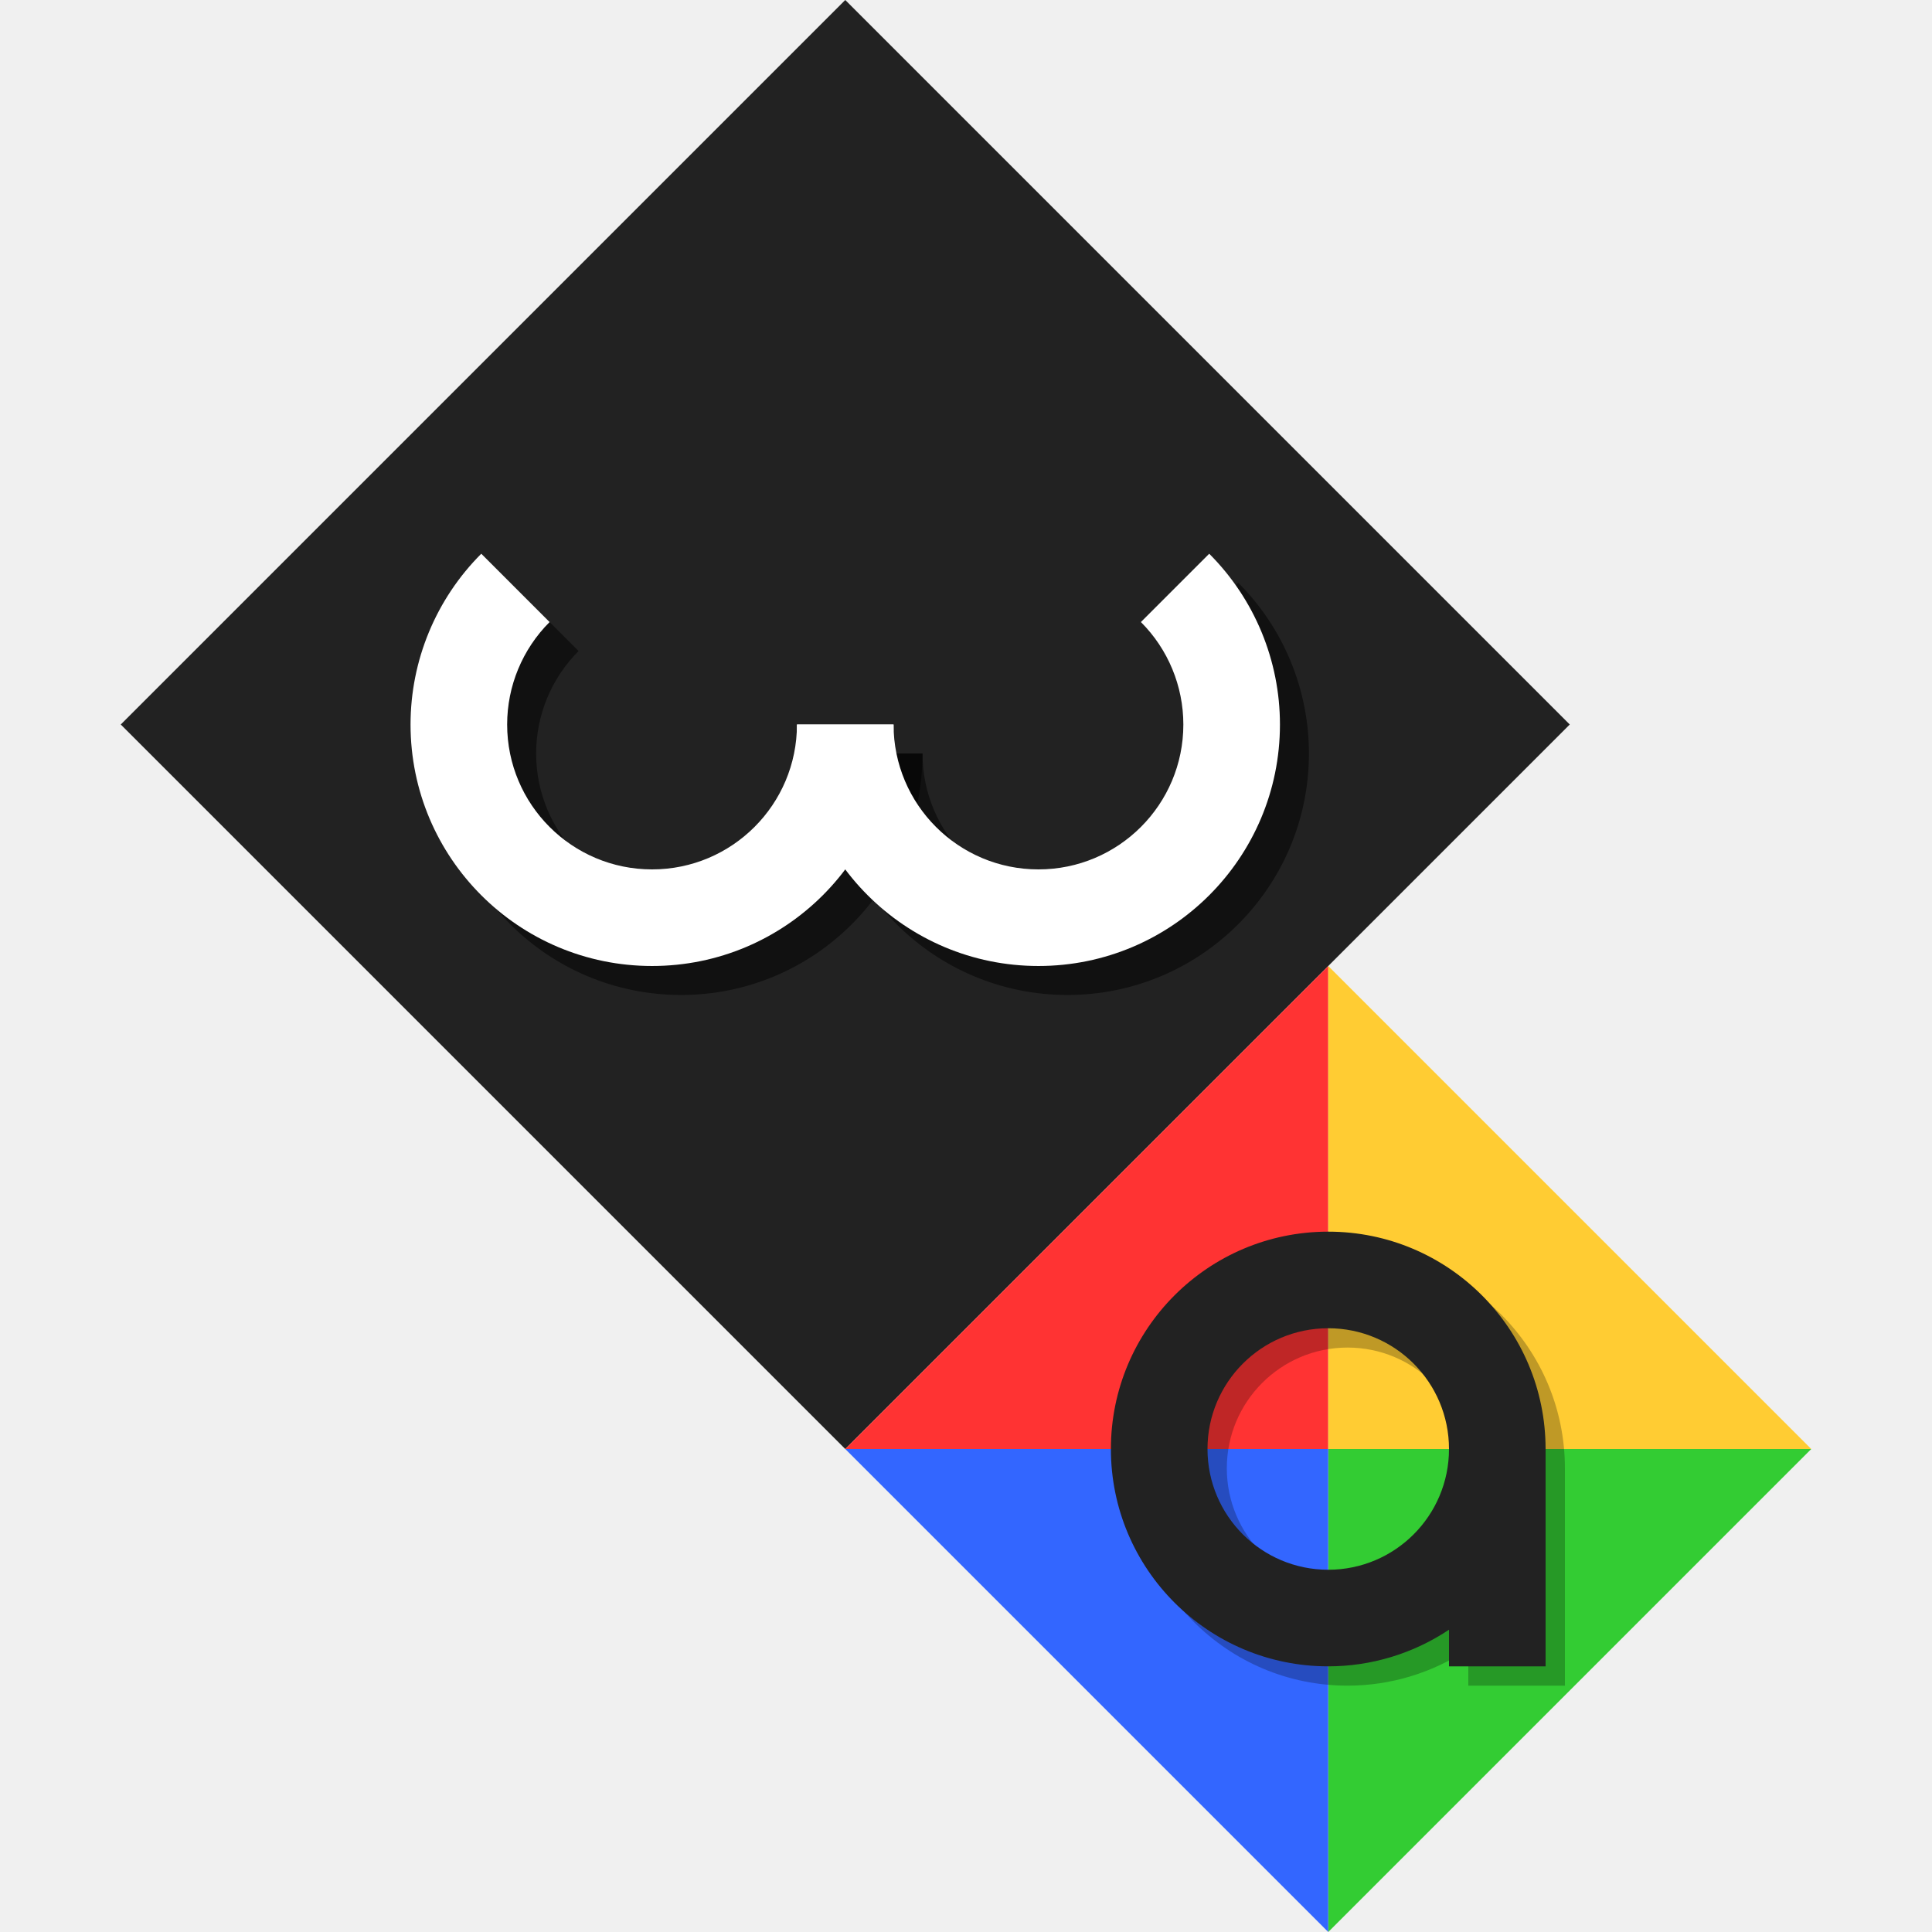
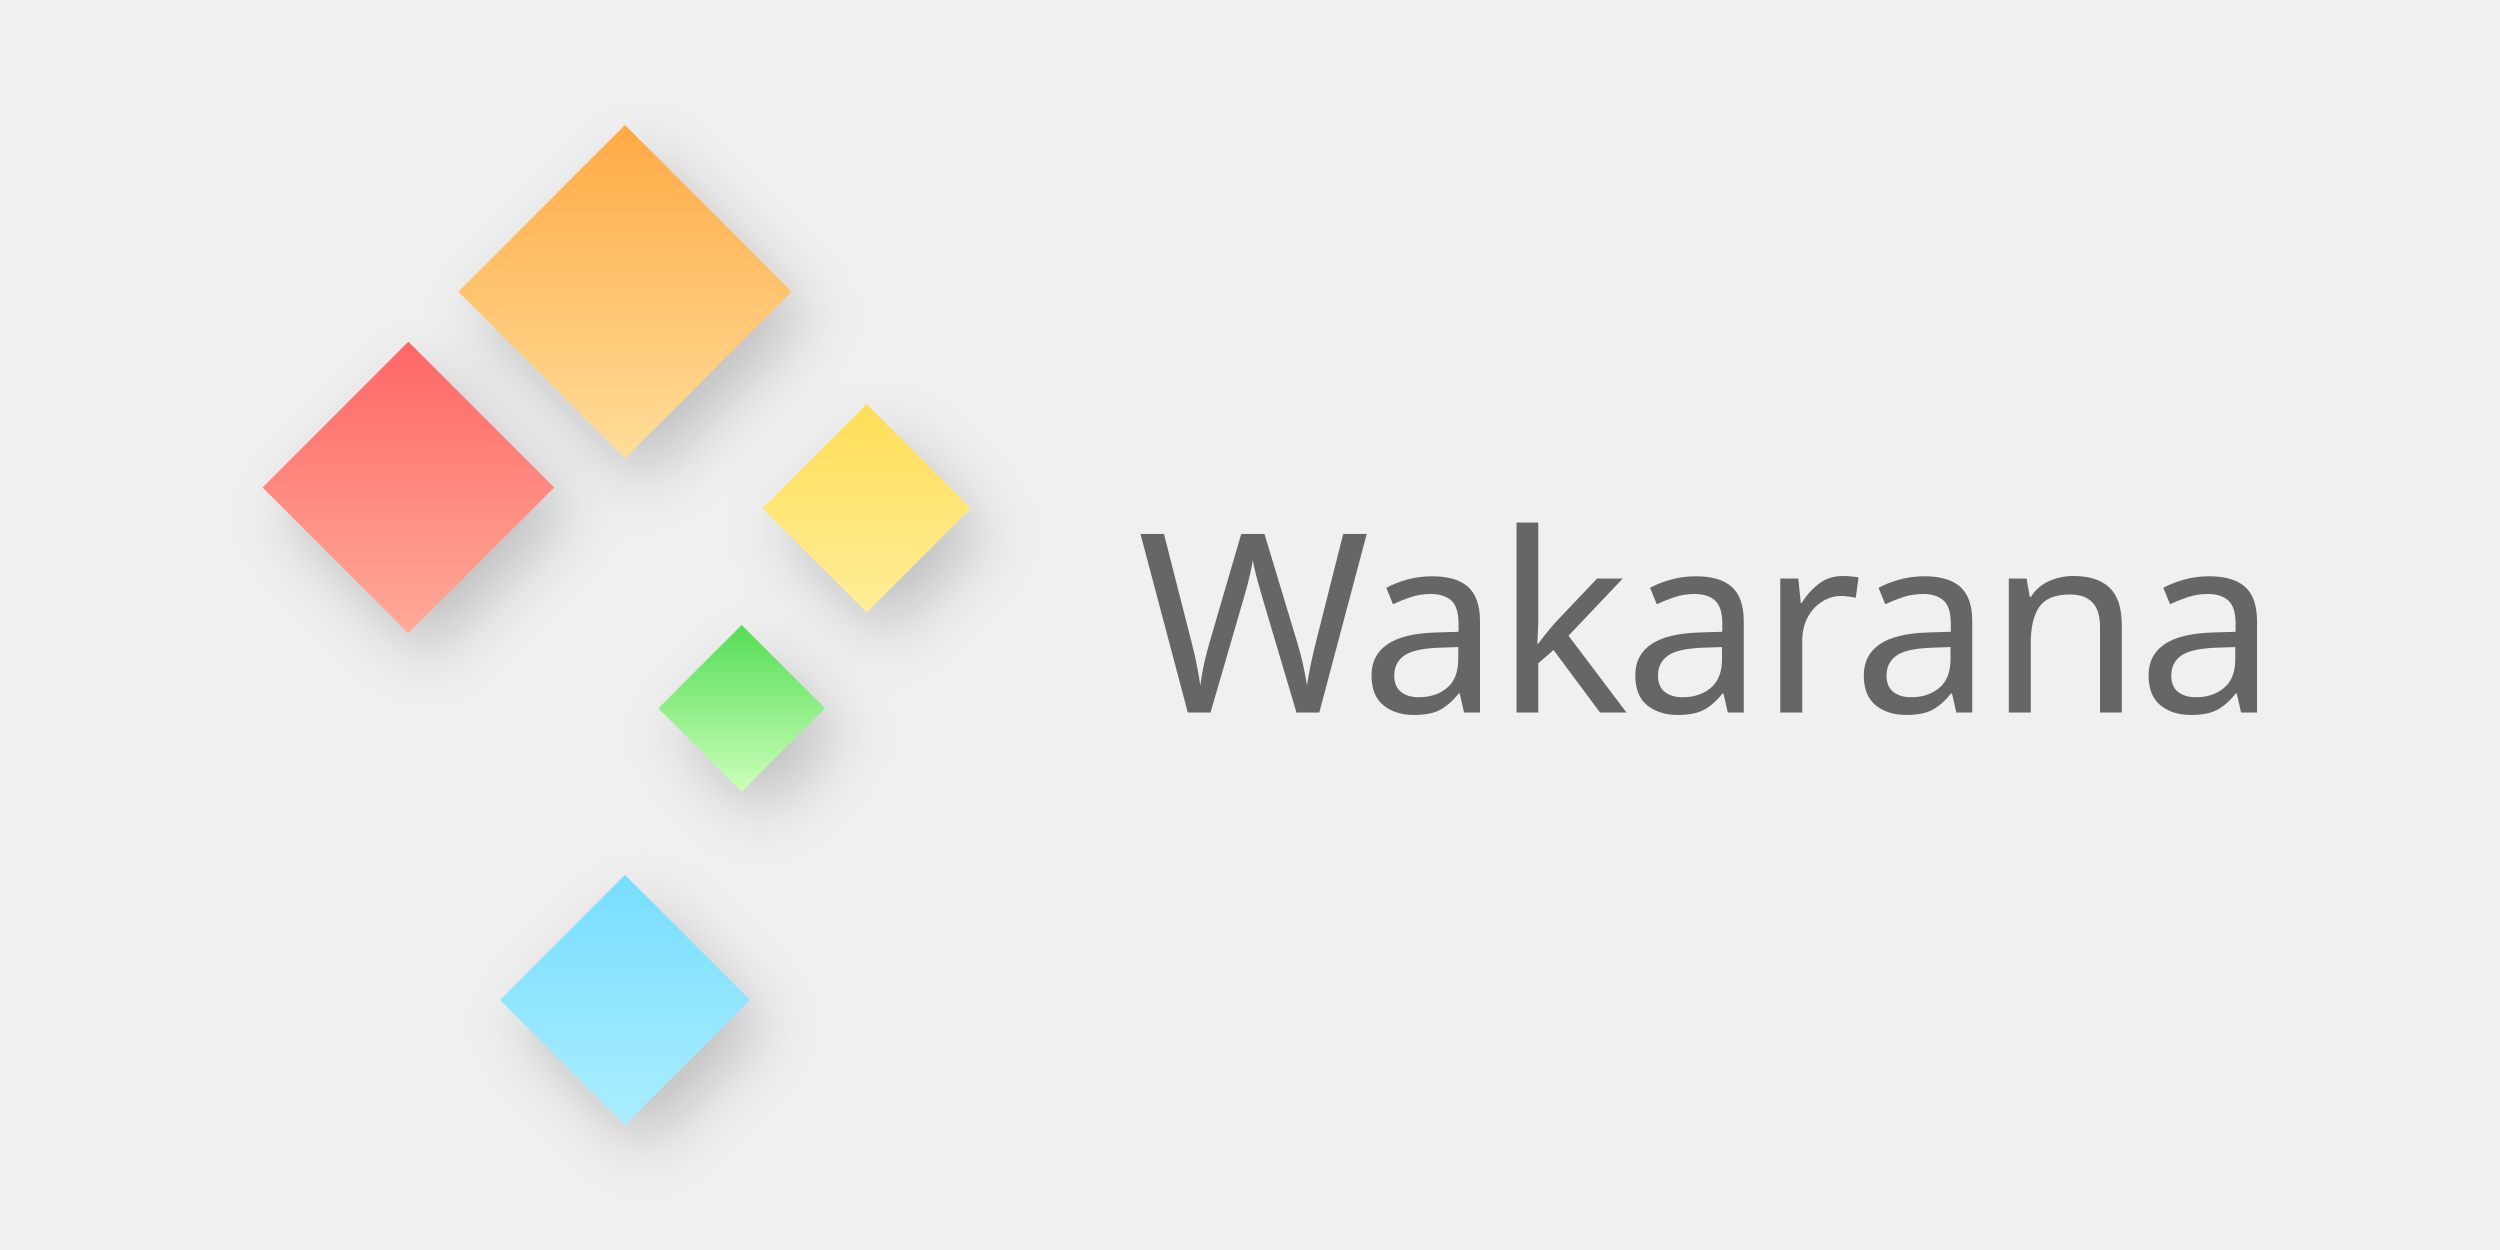
- <svg xmlns="http://www.w3.org/2000/svg" width="800" height="800" viewBox="0 0 211.667 211.667" version="1.1" id="svg8">
-   <defs id="defs2" />
+ <svg xmlns="http://www.w3.org/2000/svg" xmlns:xlink="http://www.w3.org/1999/xlink" width="1500" height="750" viewBox="0 0 396.875 198.438" version="1.1" id="svg8">
+   <defs id="defs2">
+     <linearGradient id="linearGradient2766">
+       <stop style="stop-color:#77ddff;stop-opacity:1;" offset="0" id="stop2762" />
+       <stop style="stop-color:#aaeeff;stop-opacity:1;" offset="1" id="stop2764" />
+     </linearGradient>
+     <linearGradient id="linearGradient2758">
+       <stop style="stop-color:#55dd55;stop-opacity:1;" offset="0" id="stop2754" />
+       <stop style="stop-color:#ccffbb;stop-opacity:1;" offset="1" id="stop2756" />
+     </linearGradient>
+     <linearGradient id="linearGradient2750">
+       <stop style="stop-color:#ffdd55;stop-opacity:1;" offset="0" id="stop2746" />
+       <stop style="stop-color:#ffee99;stop-opacity:1;" offset="1" id="stop2748" />
+     </linearGradient>
+     <linearGradient id="linearGradient2742">
+       <stop style="stop-color:#ffaa44;stop-opacity:1;" offset="0" id="stop2738" />
+       <stop style="stop-color:#ffdd99;stop-opacity:1;" offset="1" id="stop2740" />
+     </linearGradient>
+     <linearGradient id="linearGradient2647">
+       <stop style="stop-color:#ff6666;stop-opacity:1;" offset="0" id="stop2643" />
+       <stop style="stop-color:#ffaa99;stop-opacity:1;" offset="1" id="stop2645" />
+     </linearGradient>
+     <linearGradient xlink:href="#linearGradient2647" id="linearGradient2649" x1="71.438" y1="60.854" x2="71.438" y2="107.156" gradientUnits="userSpaceOnUse" gradientTransform="translate(-6.614582,-6.614583)" />
+     <linearGradient xlink:href="#linearGradient2742" id="linearGradient2744" x1="105.833" y1="26.458" x2="105.833" y2="79.375" gradientUnits="userSpaceOnUse" gradientTransform="translate(-6.614582,-6.614583)" />
+     <linearGradient xlink:href="#linearGradient2750" id="linearGradient2752" x1="144.198" y1="70.776" x2="144.198" y2="103.849" gradientUnits="userSpaceOnUse" gradientTransform="translate(-6.614582,-6.614583)" />
+     <linearGradient xlink:href="#linearGradient2758" id="linearGradient2760" x1="124.354" y1="105.833" x2="124.354" y2="132.292" gradientUnits="userSpaceOnUse" gradientTransform="translate(-6.614582,-6.614583)" />
+     <linearGradient xlink:href="#linearGradient2766" id="linearGradient2768" x1="105.833" y1="145.521" x2="105.833" y2="185.208" gradientUnits="userSpaceOnUse" gradientTransform="translate(-6.614582,-6.614583)" />
+     <filter style="color-interpolation-filters:sRGB" id="filter5472" x="-0.107" y="-0.076" width="1.24" height="1.176">
+       <feFlood flood-opacity="0.2" flood-color="rgb(0,0,0)" result="flood" id="feFlood5462" />
+       <feComposite in="flood" in2="SourceGraphic" operator="in" result="composite1" id="feComposite5464" />
+       <feGaussianBlur in="composite1" stdDeviation="5" result="blur" id="feGaussianBlur5466" />
+       <feOffset dx="3" dy="4" result="offset" id="feOffset5468" />
+       <feComposite in="SourceGraphic" in2="offset" operator="over" result="composite2" id="feComposite5470" />
+     </filter>
+   </defs>
  <g id="layer1">
-     <path style="fill:#222222;fill-opacity:1;stroke:none;stroke-width:0.265px;stroke-linecap:butt;stroke-linejoin:miter;stroke-opacity:1" d="m 92.604,0 -79.375,79.375 79.375,79.375 79.375,-79.375 z" id="path833" />
-     <path style="fill:#ff3333;fill-opacity:1;stroke:none;stroke-width:0.265px;stroke-linecap:butt;stroke-linejoin:miter;stroke-opacity:1" d="M 92.604,158.75 145.521,105.833 V 158.75 Z" id="path837" />
-     <path style="fill:#ffcc33;fill-opacity:1;stroke:none;stroke-width:0.265px;stroke-linecap:butt;stroke-linejoin:miter;stroke-opacity:1" d="M 145.521,105.833 198.438,158.75 h -52.917 z" id="path837-3" />
-     <path style="fill:#33cc33;fill-opacity:1;stroke:none;stroke-width:0.265px;stroke-linecap:butt;stroke-linejoin:miter;stroke-opacity:1" d="m 198.438,158.75 -52.917,52.917 V 158.75 Z" id="path837-6" />
-     <path style="fill:#3366ff;fill-opacity:1;stroke:none;stroke-width:0.265px;stroke-linecap:butt;stroke-linejoin:miter;stroke-opacity:1" d="M 145.521,211.667 92.604,158.75 h 52.917 z" id="path837-7" />
-     <path id="path877-6" style="fill:#000000;fill-opacity:0.5;stroke:none;stroke-width:4.763" d="M 55.904,63.841 A 26.458,26.458 0 0 0 48.154,82.55 26.458,26.458 0 0 0 74.613,109.008 26.458,26.458 0 0 0 101.071,82.55 H 90.488 a 15.875,15.875 0 0 1 -15.875,15.875 15.875,15.875 0 0 1 -15.875,-15.875 15.875,15.875 0 0 1 4.65,-11.225 z" />
-     <path id="path877" style="fill:#ffffff;fill-opacity:1;stroke:none;stroke-width:4.763" d="M 52.729,60.666 A 26.458,26.458 0 0 0 44.979,79.375 26.458,26.458 0 0 0 71.438,105.833 26.458,26.458 0 0 0 97.896,79.375 h -10.583 a 15.875,15.875 0 0 1 -15.875,15.875 15.875,15.875 0 0 1 -15.875,-15.875 15.875,15.875 0 0 1 4.65,-11.225 z" />
-     <path id="path877-5-2" style="fill:#000000;fill-opacity:0.5;stroke:none;stroke-width:4.763" d="m 135.655,63.841 a 26.458,26.458 0 0 1 7.749,18.709 26.458,26.458 0 0 1 -26.458,26.458 26.458,26.458 0 0 1 -26.458,-26.458 h 10.583 a 15.875,15.875 0 0 0 15.875,15.875 15.875,15.875 0 0 0 15.875,-15.875 15.875,15.875 0 0 0 -4.65,-11.225 z" />
-     <path id="path877-5" style="fill:#ffffff;fill-opacity:1;stroke:none;stroke-width:4.763" d="m 132.48,60.666 a 26.458,26.458 0 0 1 7.749,18.709 26.458,26.458 0 0 1 -26.458,26.458 26.458,26.458 0 0 1 -26.458,-26.458 h 10.583 a 15.875,15.875 0 0 0 15.875,15.875 15.875,15.875 0 0 0 15.875,-15.875 15.875,15.875 0 0 0 -4.65,-11.225 z" />
-     <path id="path947-1" style="fill:#000000;fill-opacity:0.25;stroke:none;stroke-width:4.286" d="m 147.592,137.054 a 23.813,23.813 0 0 0 -23.767,23.812 23.813,23.813 0 0 0 23.812,23.812 23.813,23.813 0 0 0 13.229,-4.013 v 4.013 H 171.45 v -23.767 a 23.813,23.813 0 0 0 0,-0.045 23.813,23.813 0 0 0 -23.812,-23.812 23.813,23.813 0 0 0 -0.045,0 z m 0.032,10.583 a 13.229,13.229 0 0 1 0.014,0 13.229,13.229 0 0 1 13.229,13.229 13.229,13.229 0 0 1 -13.229,13.229 13.229,13.229 0 0 1 -13.229,-13.229 13.229,13.229 0 0 1 13.215,-13.229 z" />
-     <path id="path947" style="fill:#222222;fill-opacity:1;stroke:none;stroke-width:4.286" d="m 145.475,134.938 a 23.813,23.813 0 0 0 -23.767,23.812 23.813,23.813 0 0 0 23.812,23.812 23.813,23.813 0 0 0 13.229,-4.013 v 4.013 h 10.583 v -23.767 a 23.813,23.813 0 0 0 0,-0.045 23.813,23.813 0 0 0 -23.812,-23.812 23.813,23.813 0 0 0 -0.045,0 z m 0.032,10.583 a 13.229,13.229 0 0 1 0.014,0 13.229,13.229 0 0 1 13.229,13.229 13.229,13.229 0 0 1 -13.229,13.229 13.229,13.229 0 0 1 -13.229,-13.229 13.229,13.229 0 0 1 13.215,-13.229 z" />
+     <g id="g4953" style="display:inline;filter:url(#filter5472)">
+       <path style="fill:url(#linearGradient2760);fill-opacity:1;stroke:none;stroke-width:0.132px;stroke-linecap:butt;stroke-linejoin:miter;stroke-opacity:1" d="m 117.74,99.219 13.229,13.229 -13.229,13.229 -13.229,-13.229 z" id="path837-6-3" />
+       <path style="fill:url(#linearGradient2649);fill-opacity:1;stroke:none;stroke-width:0.232px;stroke-linecap:butt;stroke-linejoin:miter;stroke-opacity:1" d="M 64.823,100.542 41.672,77.391 64.823,54.24 87.974,77.391 Z" id="path837" />
+       <path style="fill:url(#linearGradient2744);fill-opacity:1;stroke:none;stroke-width:0.265px;stroke-linecap:butt;stroke-linejoin:miter;stroke-opacity:1" d="M 99.219,19.844 125.677,46.302 99.219,72.76 72.76,46.302 Z" id="path837-3" />
+       <path style="fill:url(#linearGradient2752);fill-opacity:1;stroke:none;stroke-width:0.165px;stroke-linecap:butt;stroke-linejoin:miter;stroke-opacity:1" d="M 137.583,64.161 154.12,80.698 137.583,97.234 121.047,80.698 Z" id="path837-6" />
+       <path style="fill:url(#linearGradient2768);fill-opacity:1;stroke:none;stroke-width:0.198px;stroke-linecap:butt;stroke-linejoin:miter;stroke-opacity:1" d="M 119.062,158.75 99.219,178.594 79.375,158.75 99.219,138.906 Z" id="path837-7" />
+     </g>
+   </g>
+   <g id="layer2" style="display:inline">
+     <text xml:space="preserve" style="font-weight:300;font-size:39.688px;line-height:1.25;font-family:'キカカナ23';-inkscape-font-specification:'キカカナ23 Light';letter-spacing:-0.794px;fill:#666666;fill-opacity:1;stroke-width:0.265" x="180.578" y="113.109" id="text7382">
+       <tspan id="tspan7380" style="font-size:39.688px;fill:#666666;fill-opacity:1;stroke-width:0.265" x="180.578" y="113.109">Wakarana</tspan>
+     </text>
  </g>
</svg>
